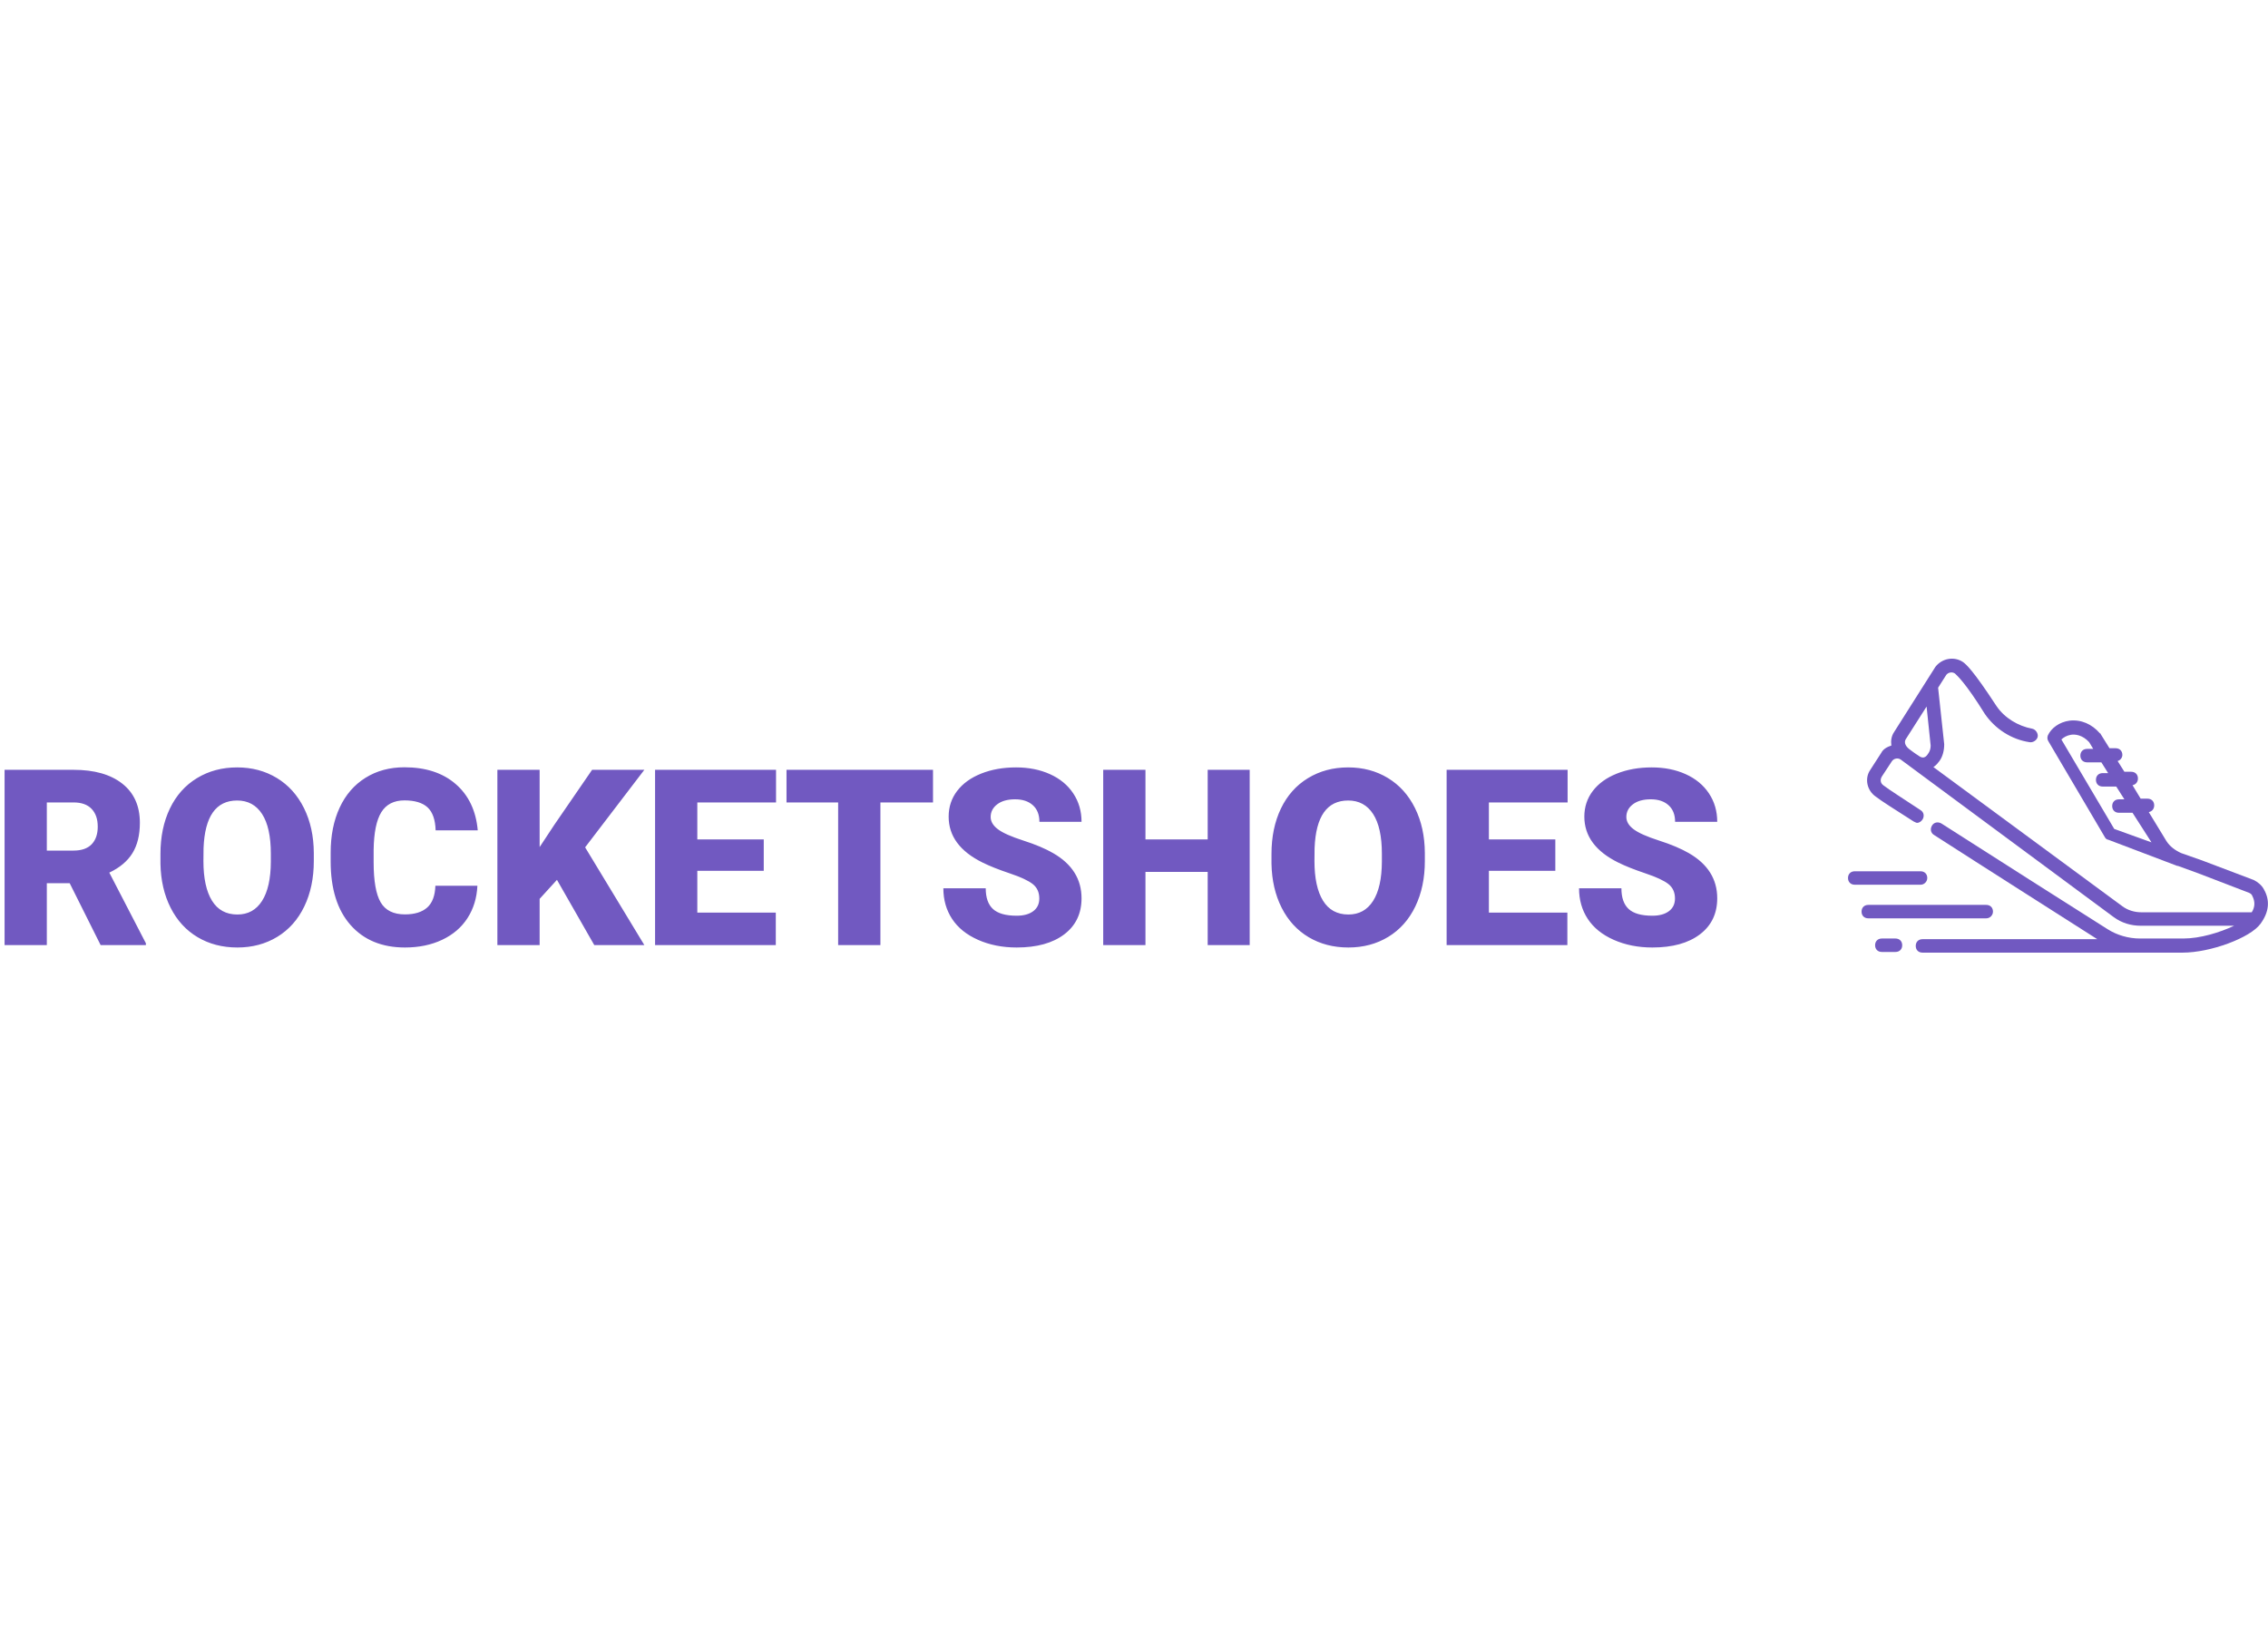
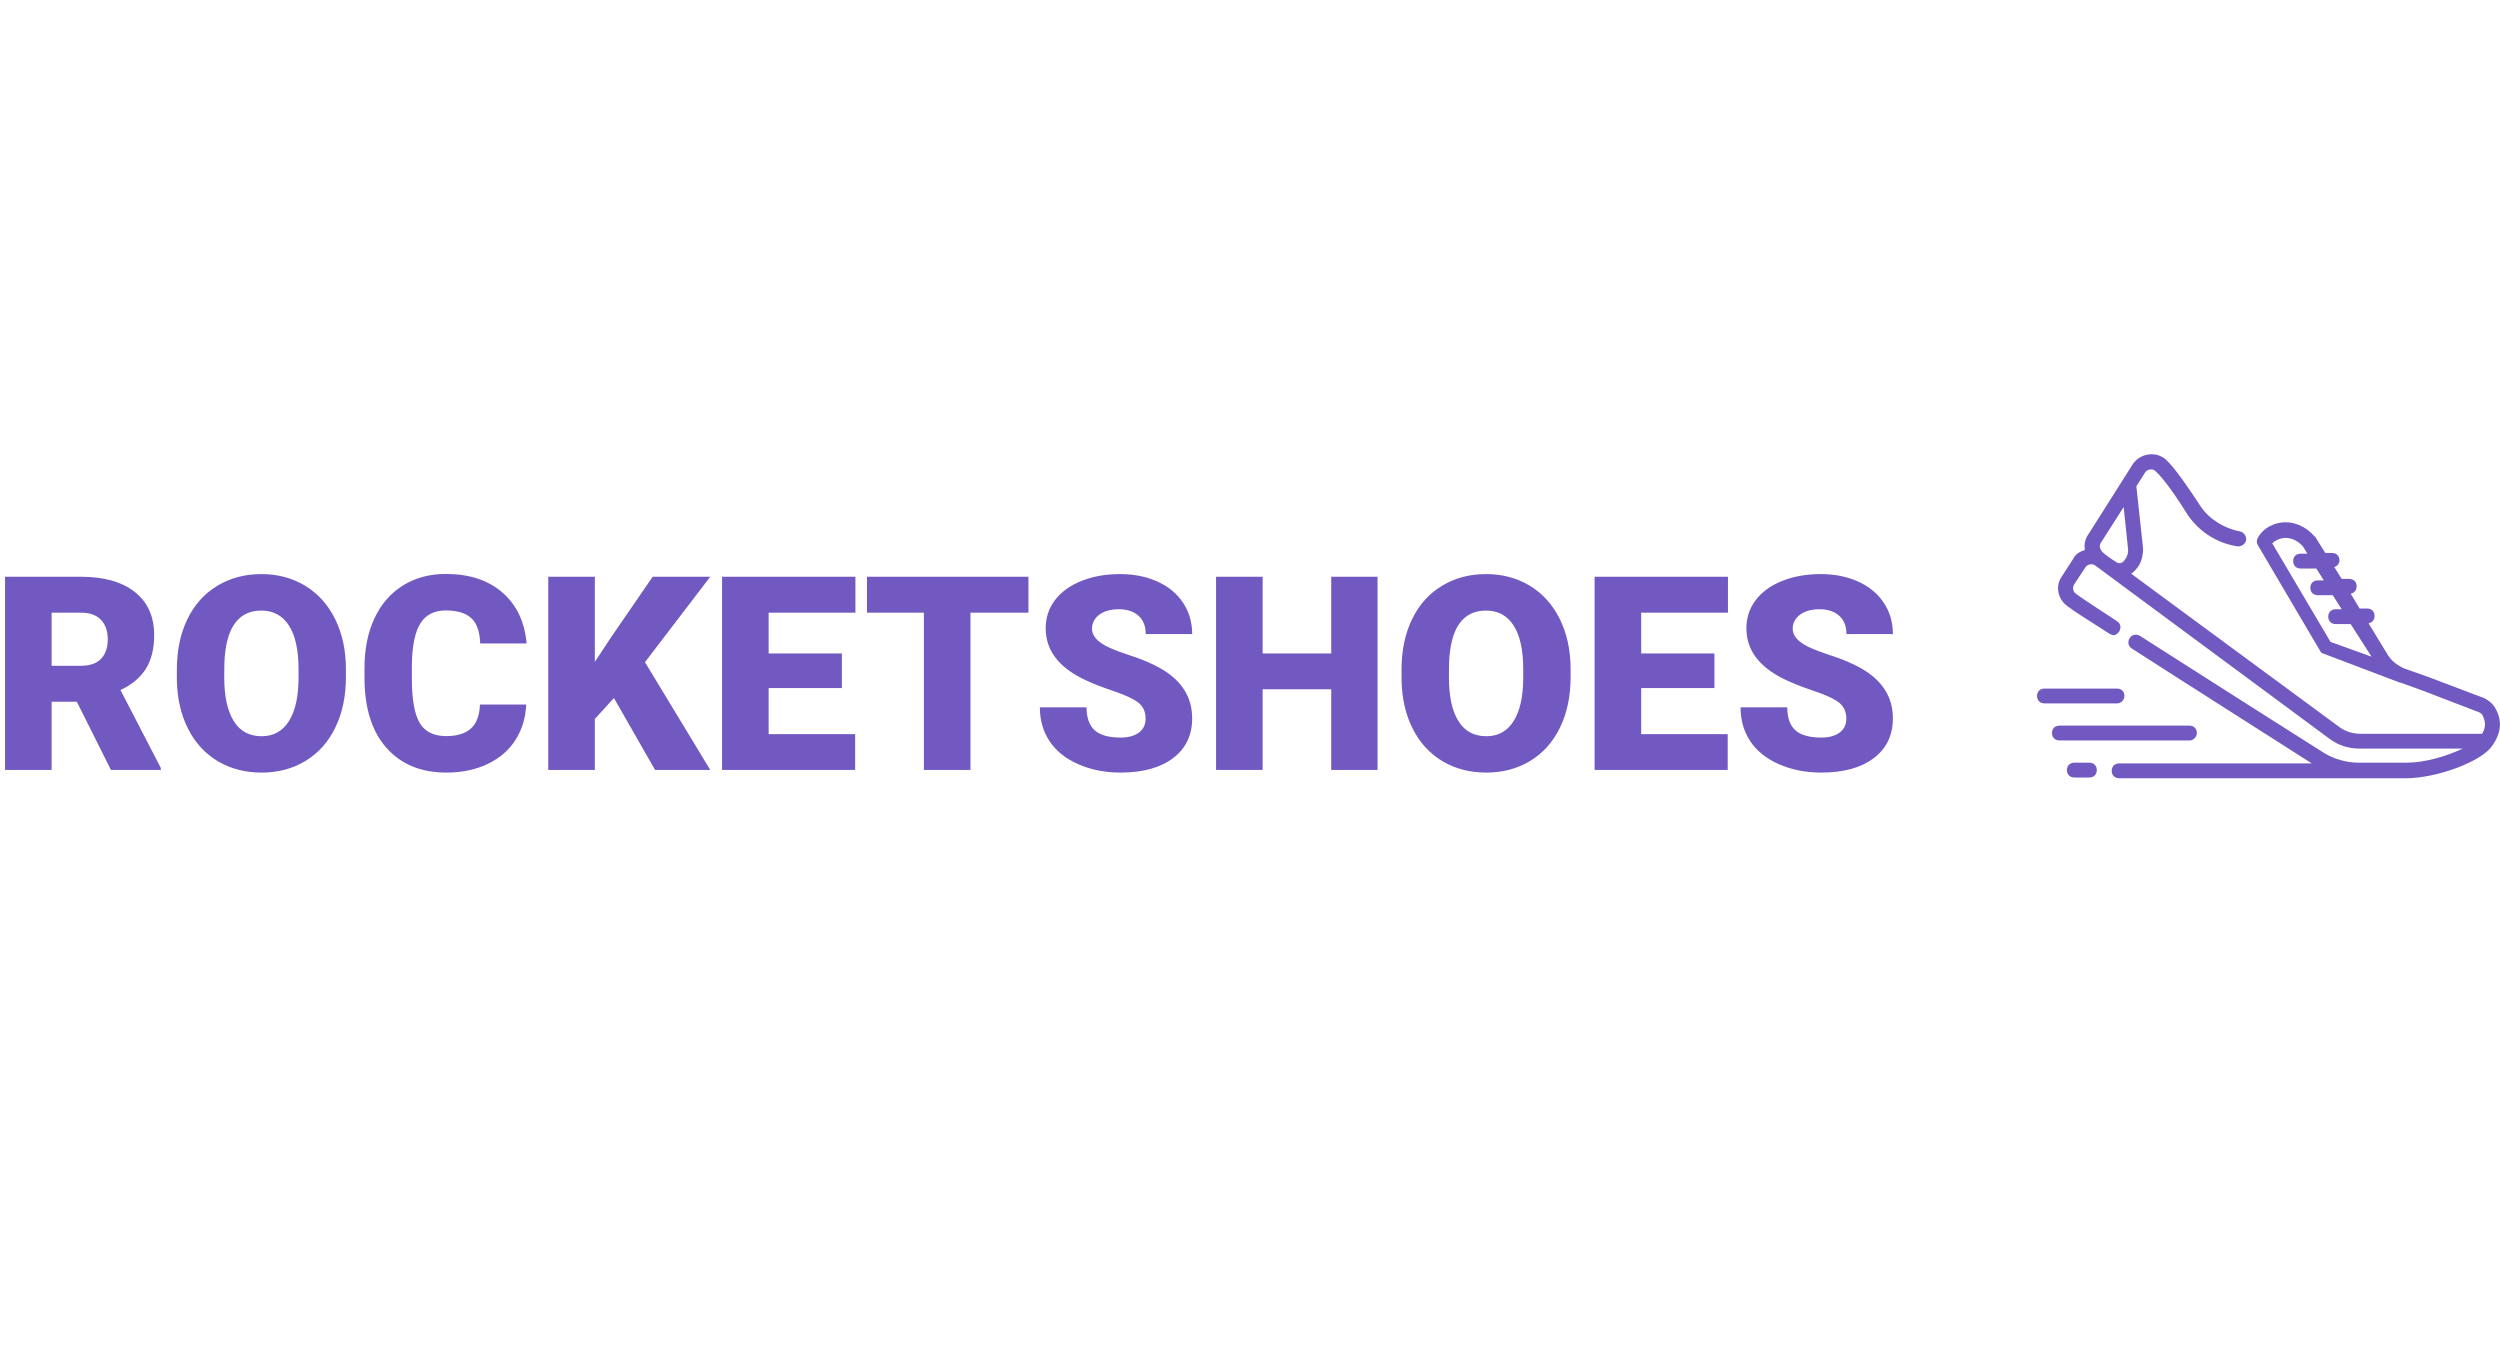
- <svg xmlns="http://www.w3.org/2000/svg" width="276px" height="200px" viewBox="0 -80 276 200" version="1.1">
+ <svg xmlns="http://www.w3.org/2000/svg" width="276px" height="150px" viewBox="0 -50 276 150" version="1.1">
  <g id="Page-1" stroke="none" stroke-width="1" fill="none" fill-rule="evenodd">
    <g id="Home" transform="translate(-250, -50)" fill="#7159c1" fill-rule="nonzero">
      <g id="Logo" transform="translate(250, 50)">
        <g id="noun_Running_1473810" transform="translate(224.8903, 0)">
          <g id="Group">
            <path d="M17.641,30.927 C17.641,30.436 17.311,30.109 16.817,30.109 L2.473,30.109 C1.978,30.109 1.649,30.436 1.649,30.927 C1.649,31.418 1.978,31.745 2.473,31.745 L16.817,31.745 C17.311,31.745 17.641,31.336 17.641,30.927 Z" id="Path" />
            <path d="M5.77,34.2 L4.122,34.2 C3.627,34.2 3.297,34.527 3.297,35.018 C3.297,35.509 3.627,35.836 4.122,35.836 L5.77,35.836 C6.265,35.836 6.595,35.509 6.595,35.018 C6.595,34.527 6.265,34.2 5.77,34.2 Z" id="Path" />
            <path d="M9.645,26.836 C9.645,26.345 9.315,26.018 8.821,26.018 L0.824,26.018 C0.33,26.018 0,26.345 0,26.836 C0,27.327 0.33,27.655 0.824,27.655 L8.821,27.655 C9.315,27.655 9.645,27.245 9.645,26.836 Z" id="Path" />
            <path d="M50.615,28.227 C50.368,27.736 49.873,27.327 49.379,27.082 L43.113,24.709 L43.113,24.709 L43.113,24.709 L40.558,23.809 C39.816,23.482 39.157,22.991 38.744,22.336 L36.601,18.818 C37.013,18.736 37.261,18.409 37.261,18 C37.261,17.509 36.931,17.182 36.436,17.182 L35.612,17.182 L34.623,15.545 C35.035,15.464 35.282,15.136 35.282,14.727 C35.282,14.236 34.952,13.909 34.458,13.909 L33.633,13.909 L32.809,12.6 C33.139,12.518 33.386,12.191 33.386,11.864 C33.386,11.373 33.056,11.045 32.562,11.045 L31.82,11.045 L30.748,9.327 C30.748,9.327 30.748,9.245 30.666,9.245 C29.677,8.1 28.358,7.527 26.956,7.691 C25.72,7.855 24.73,8.591 24.318,9.491 C24.236,9.736 24.236,9.982 24.401,10.227 L31.243,21.845 C31.325,22.009 31.49,22.173 31.655,22.173 L40.063,25.364 L40.146,25.364 L42.619,26.264 L42.619,26.264 L42.619,26.264 L42.619,26.264 L42.619,26.264 L42.619,26.264 L48.801,28.636 C48.966,28.718 49.131,28.8 49.214,29.045 C49.543,29.7 49.543,30.355 49.131,31.009 L35.694,31.009 C34.87,31.009 34.046,30.764 33.386,30.273 L10.387,13.336 C10.387,13.336 10.717,13.173 11.129,12.6 C11.541,12.027 11.706,11.291 11.706,10.555 L10.964,3.682 L11.953,2.127 C12.2,1.8 12.695,1.718 13.025,1.964 C13.272,2.209 14.261,3.027 16.652,6.873 C17.888,8.673 19.867,9.982 22.093,10.309 C22.505,10.391 22.999,10.064 23.082,9.655 C23.164,9.245 22.834,8.755 22.422,8.673 C20.691,8.345 19.042,7.364 18.053,5.891 C15.168,1.473 14.344,0.818 14.014,0.573 C12.942,-0.164 11.458,0.082 10.634,1.145 L5.606,9.082 C5.276,9.573 5.193,10.145 5.276,10.718 C4.781,10.882 4.287,11.127 4.039,11.618 L2.72,13.664 C1.978,14.727 2.308,16.2 3.38,16.936 C4.122,17.509 5.688,18.491 7.996,19.964 C8.161,20.045 8.326,20.127 8.408,20.127 C8.656,20.127 8.903,19.964 9.068,19.718 C9.315,19.309 9.233,18.818 8.821,18.573 C6.595,17.1 5.029,16.118 4.287,15.545 C3.957,15.3 3.874,14.891 4.122,14.482 L5.358,12.6 C5.606,12.273 6.1,12.191 6.43,12.436 L6.43,12.436 L32.315,31.582 C33.304,32.318 34.458,32.645 35.612,32.645 L46.988,32.645 C45.257,33.464 42.866,34.2 40.805,34.2 L40.805,34.2 L37.92,34.2 L35.529,34.2 L35.529,34.2 C34.128,34.2 32.727,33.791 31.573,33.055 C26.791,30.027 17.888,24.382 11.376,20.209 C10.964,19.964 10.469,20.045 10.222,20.455 C9.975,20.864 10.057,21.355 10.469,21.6 C16.817,25.691 25.472,31.173 30.336,34.282 L9.068,34.282 C8.573,34.282 8.243,34.609 8.243,35.1 C8.243,35.591 8.573,35.918 9.068,35.918 L35.529,35.918 L35.529,35.918 L37.92,35.918 L40.723,35.918 L40.723,35.918 C44.103,35.918 48.966,34.118 50.203,32.4 C51.275,30.927 51.357,29.536 50.615,28.227 Z M32.397,20.864 L25.967,9.982 C26.214,9.736 26.626,9.491 27.121,9.409 C27.616,9.327 28.522,9.409 29.347,10.309 L29.841,11.127 L29.1,11.127 C28.605,11.127 28.275,11.455 28.275,11.945 C28.275,12.436 28.605,12.764 29.1,12.764 L30.831,12.764 L31.655,14.073 L30.996,14.073 C30.501,14.073 30.171,14.4 30.171,14.891 C30.171,15.382 30.501,15.709 30.996,15.709 L32.644,15.709 L33.633,17.264 L32.974,17.264 C32.479,17.264 32.15,17.591 32.15,18.082 C32.15,18.573 32.479,18.9 32.974,18.9 L34.623,18.9 L36.931,22.5 L32.397,20.864 Z M7.007,9.982 L9.562,5.973 L10.057,10.718 C10.057,11.045 9.975,11.373 9.81,11.618 C9.645,11.864 9.315,12.518 8.573,11.945 C8.573,11.945 8.161,11.7 7.419,11.127 C6.925,10.718 6.842,10.309 7.007,9.982 Z" id="Shape" />
          </g>
        </g>
        <path d="M8.481,27.471 L5.698,27.471 L5.698,35 L0.557,35 L0.557,13.672 L8.95,13.672 C11.48,13.672 13.457,14.233 14.883,15.356 C16.309,16.479 17.021,18.066 17.021,20.117 C17.021,21.602 16.721,22.832 16.121,23.809 C15.52,24.785 14.58,25.576 13.301,26.182 L17.754,34.78 L17.754,35 L12.246,35 L8.481,27.471 Z M5.698,23.501 L8.95,23.501 C9.927,23.501 10.662,23.245 11.155,22.732 C11.648,22.219 11.895,21.504 11.895,20.586 C11.895,19.668 11.646,18.948 11.147,18.425 C10.649,17.903 9.917,17.642 8.95,17.642 L5.698,17.642 L5.698,23.501 Z M38.188,24.775 C38.188,26.855 37.803,28.696 37.031,30.298 C36.26,31.899 35.164,33.132 33.743,33.997 C32.322,34.861 30.703,35.293 28.887,35.293 C27.07,35.293 25.459,34.875 24.053,34.041 C22.646,33.206 21.55,32.012 20.764,30.459 C19.978,28.906 19.565,27.124 19.526,25.112 L19.526,23.911 C19.526,21.821 19.91,19.978 20.676,18.381 C21.443,16.785 22.541,15.552 23.972,14.683 C25.403,13.813 27.031,13.379 28.857,13.379 C30.664,13.379 32.275,13.809 33.691,14.668 C35.107,15.527 36.208,16.75 36.995,18.337 C37.781,19.924 38.179,21.743 38.188,23.794 L38.188,24.775 Z M32.959,23.882 C32.959,21.763 32.605,20.154 31.897,19.055 C31.189,17.957 30.176,17.407 28.857,17.407 C26.279,17.407 24.917,19.341 24.771,23.208 L24.756,24.775 C24.756,26.865 25.103,28.472 25.796,29.595 C26.489,30.718 27.52,31.279 28.887,31.279 C30.186,31.279 31.187,30.728 31.89,29.624 C32.593,28.521 32.949,26.934 32.959,24.863 L32.959,23.882 Z M58.096,27.778 C58.027,29.263 57.627,30.574 56.895,31.711 C56.162,32.849 55.134,33.73 53.811,34.355 C52.488,34.98 50.977,35.293 49.277,35.293 C46.475,35.293 44.268,34.38 42.656,32.554 C41.045,30.728 40.239,28.149 40.239,24.819 L40.239,23.765 C40.239,21.675 40.603,19.846 41.331,18.279 C42.058,16.711 43.105,15.5 44.473,14.646 C45.84,13.791 47.422,13.364 49.219,13.364 C51.807,13.364 53.887,14.045 55.459,15.408 C57.031,16.77 57.925,18.647 58.14,21.04 L53.013,21.04 C52.974,19.741 52.646,18.809 52.031,18.242 C51.416,17.676 50.479,17.393 49.219,17.393 C47.939,17.393 47.002,17.871 46.406,18.828 C45.811,19.785 45.498,21.313 45.469,23.413 L45.469,24.922 C45.469,27.197 45.754,28.823 46.326,29.8 C46.897,30.776 47.881,31.265 49.277,31.265 C50.459,31.265 51.362,30.986 51.987,30.43 C52.612,29.873 52.944,28.989 52.983,27.778 L58.096,27.778 Z M67.778,27.061 L65.669,29.375 L65.669,35 L60.527,35 L60.527,13.672 L65.669,13.672 L65.669,23.076 L67.456,20.366 L72.056,13.672 L78.413,13.672 L71.206,23.105 L78.413,35 L72.319,35 L67.778,27.061 Z M92.944,25.962 L84.858,25.962 L84.858,31.045 L94.409,31.045 L94.409,35 L79.717,35 L79.717,13.672 L94.438,13.672 L94.438,17.642 L84.858,17.642 L84.858,22.139 L92.944,22.139 L92.944,25.962 Z M113.54,17.642 L107.139,17.642 L107.139,35 L101.997,35 L101.997,17.642 L95.713,17.642 L95.713,13.672 L113.54,13.672 L113.54,17.642 Z M126.475,29.331 C126.475,28.579 126.208,27.993 125.676,27.573 C125.144,27.153 124.209,26.719 122.871,26.27 C121.533,25.82 120.439,25.386 119.59,24.966 C116.826,23.608 115.444,21.743 115.444,19.37 C115.444,18.188 115.789,17.146 116.477,16.243 C117.166,15.339 118.14,14.636 119.399,14.133 C120.659,13.63 122.075,13.379 123.647,13.379 C125.181,13.379 126.555,13.652 127.771,14.199 C128.987,14.746 129.932,15.525 130.605,16.536 C131.279,17.546 131.616,18.701 131.616,20 L126.489,20 C126.489,19.131 126.223,18.457 125.691,17.979 C125.159,17.5 124.438,17.261 123.53,17.261 C122.612,17.261 121.887,17.463 121.355,17.869 C120.823,18.274 120.557,18.789 120.557,19.414 C120.557,19.961 120.85,20.457 121.436,20.901 C122.021,21.345 123.052,21.804 124.526,22.278 C126.001,22.751 127.212,23.262 128.159,23.809 C130.464,25.137 131.616,26.968 131.616,29.302 C131.616,31.167 130.913,32.632 129.507,33.696 C128.101,34.761 126.172,35.293 123.721,35.293 C121.992,35.293 120.427,34.983 119.026,34.363 C117.625,33.743 116.57,32.893 115.862,31.814 C115.154,30.735 114.8,29.492 114.8,28.086 L119.956,28.086 C119.956,29.229 120.251,30.071 120.842,30.613 C121.433,31.155 122.393,31.426 123.721,31.426 C124.57,31.426 125.242,31.243 125.735,30.876 C126.228,30.51 126.475,29.995 126.475,29.331 Z M152.08,35 L146.968,35 L146.968,26.094 L139.395,26.094 L139.395,35 L134.253,35 L134.253,13.672 L139.395,13.672 L139.395,22.139 L146.968,22.139 L146.968,13.672 L152.08,13.672 L152.08,35 Z M173.394,24.775 C173.394,26.855 173.008,28.696 172.236,30.298 C171.465,31.899 170.369,33.132 168.948,33.997 C167.527,34.861 165.908,35.293 164.092,35.293 C162.275,35.293 160.664,34.875 159.258,34.041 C157.852,33.206 156.755,32.012 155.969,30.459 C155.183,28.906 154.771,27.124 154.731,25.112 L154.731,23.911 C154.731,21.821 155.115,19.978 155.881,18.381 C156.648,16.785 157.747,15.552 159.177,14.683 C160.608,13.813 162.236,13.379 164.062,13.379 C165.869,13.379 167.48,13.809 168.896,14.668 C170.313,15.527 171.414,16.75 172.2,18.337 C172.986,19.924 173.384,21.743 173.394,23.794 L173.394,24.775 Z M168.164,23.882 C168.164,21.763 167.81,20.154 167.102,19.055 C166.394,17.957 165.381,17.407 164.062,17.407 C161.484,17.407 160.122,19.341 159.976,23.208 L159.961,24.775 C159.961,26.865 160.308,28.472 161.001,29.595 C161.694,30.718 162.725,31.279 164.092,31.279 C165.391,31.279 166.392,30.728 167.095,29.624 C167.798,28.521 168.154,26.934 168.164,24.863 L168.164,23.882 Z M189.272,25.962 L181.187,25.962 L181.187,31.045 L190.737,31.045 L190.737,35 L176.045,35 L176.045,13.672 L190.767,13.672 L190.767,17.642 L181.187,17.642 L181.187,22.139 L189.272,22.139 L189.272,25.962 Z M203.833,29.331 C203.833,28.579 203.567,27.993 203.035,27.573 C202.502,27.153 201.567,26.719 200.229,26.27 C198.892,25.82 197.798,25.386 196.948,24.966 C194.185,23.608 192.803,21.743 192.803,19.37 C192.803,18.188 193.147,17.146 193.835,16.243 C194.524,15.339 195.498,14.636 196.758,14.133 C198.018,13.63 199.434,13.379 201.006,13.379 C202.539,13.379 203.914,13.652 205.129,14.199 C206.345,14.746 207.29,15.525 207.964,16.536 C208.638,17.546 208.975,18.701 208.975,20 L203.848,20 C203.848,19.131 203.582,18.457 203.049,17.979 C202.517,17.5 201.797,17.261 200.889,17.261 C199.971,17.261 199.246,17.463 198.713,17.869 C198.181,18.274 197.915,18.789 197.915,19.414 C197.915,19.961 198.208,20.457 198.794,20.901 C199.38,21.345 200.41,21.804 201.885,22.278 C203.359,22.751 204.57,23.262 205.518,23.809 C207.822,25.137 208.975,26.968 208.975,29.302 C208.975,31.167 208.271,32.632 206.865,33.696 C205.459,34.761 203.53,35.293 201.079,35.293 C199.351,35.293 197.786,34.983 196.384,34.363 C194.983,33.743 193.928,32.893 193.22,31.814 C192.512,30.735 192.158,29.492 192.158,28.086 L197.314,28.086 C197.314,29.229 197.61,30.071 198.201,30.613 C198.792,31.155 199.751,31.426 201.079,31.426 C201.929,31.426 202.6,31.243 203.093,30.876 C203.586,30.51 203.833,29.995 203.833,29.331 Z" id="ROCKETSHOES" />
      </g>
    </g>
  </g>
</svg>
